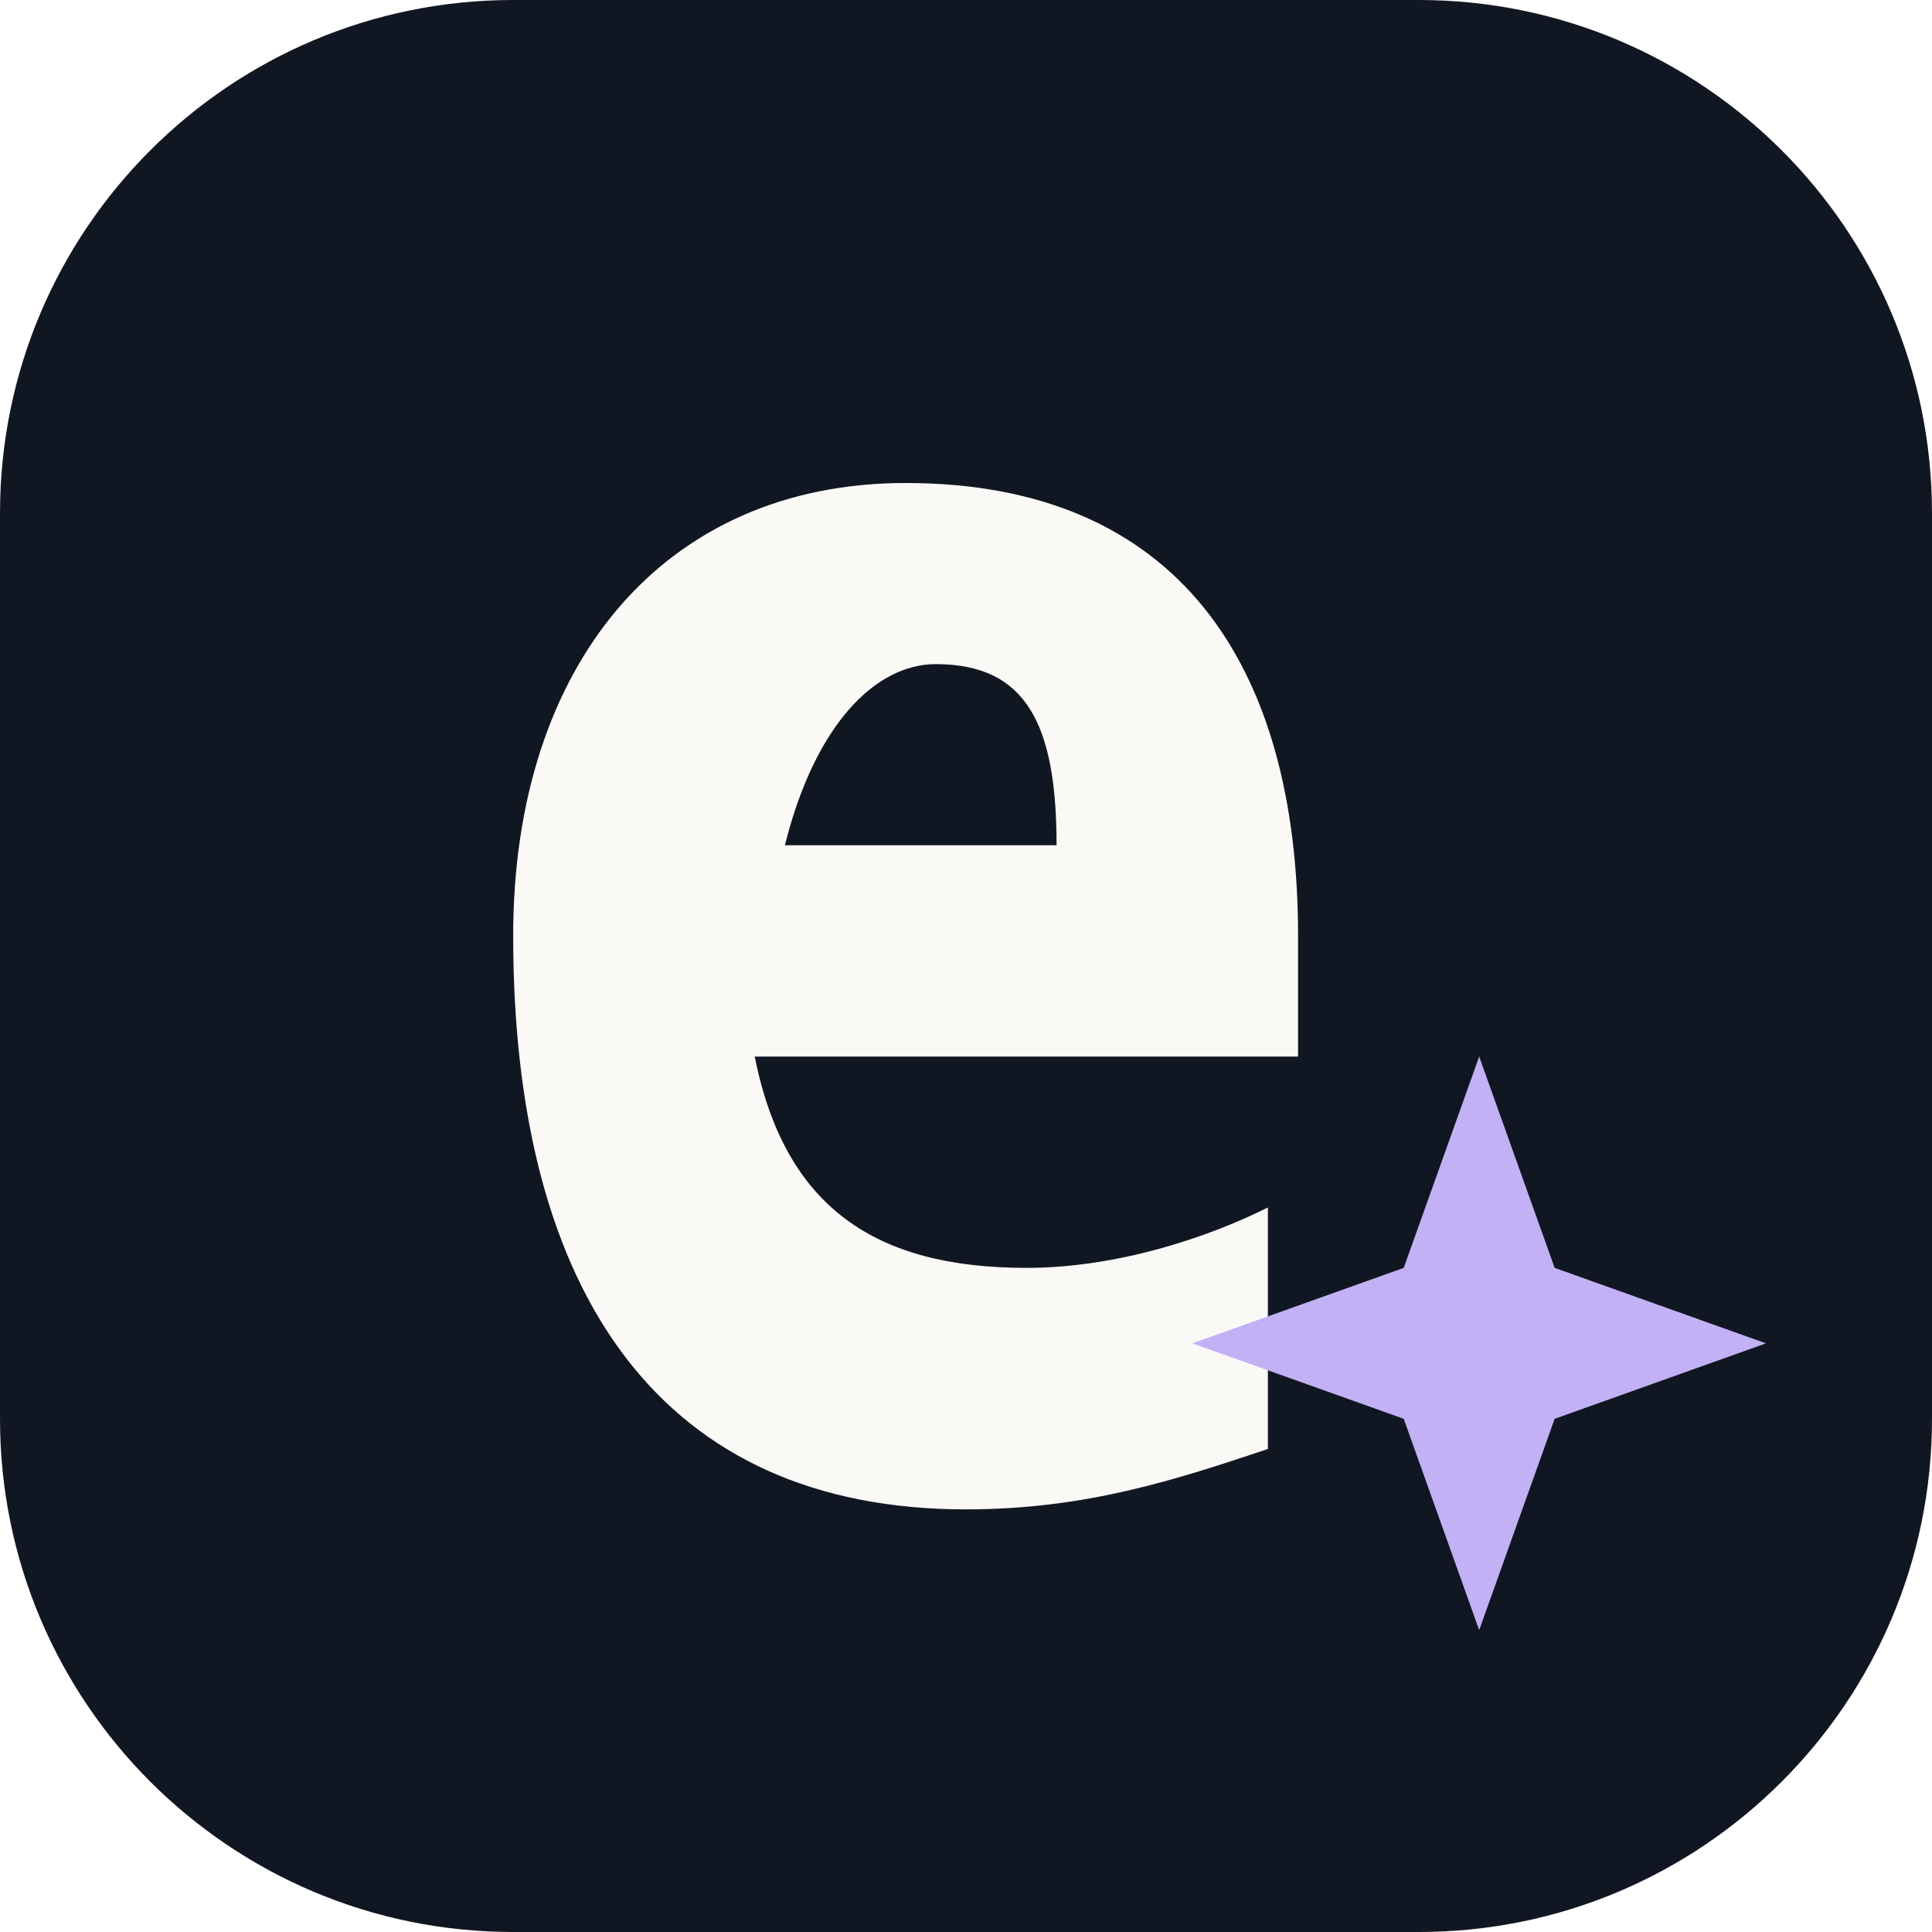
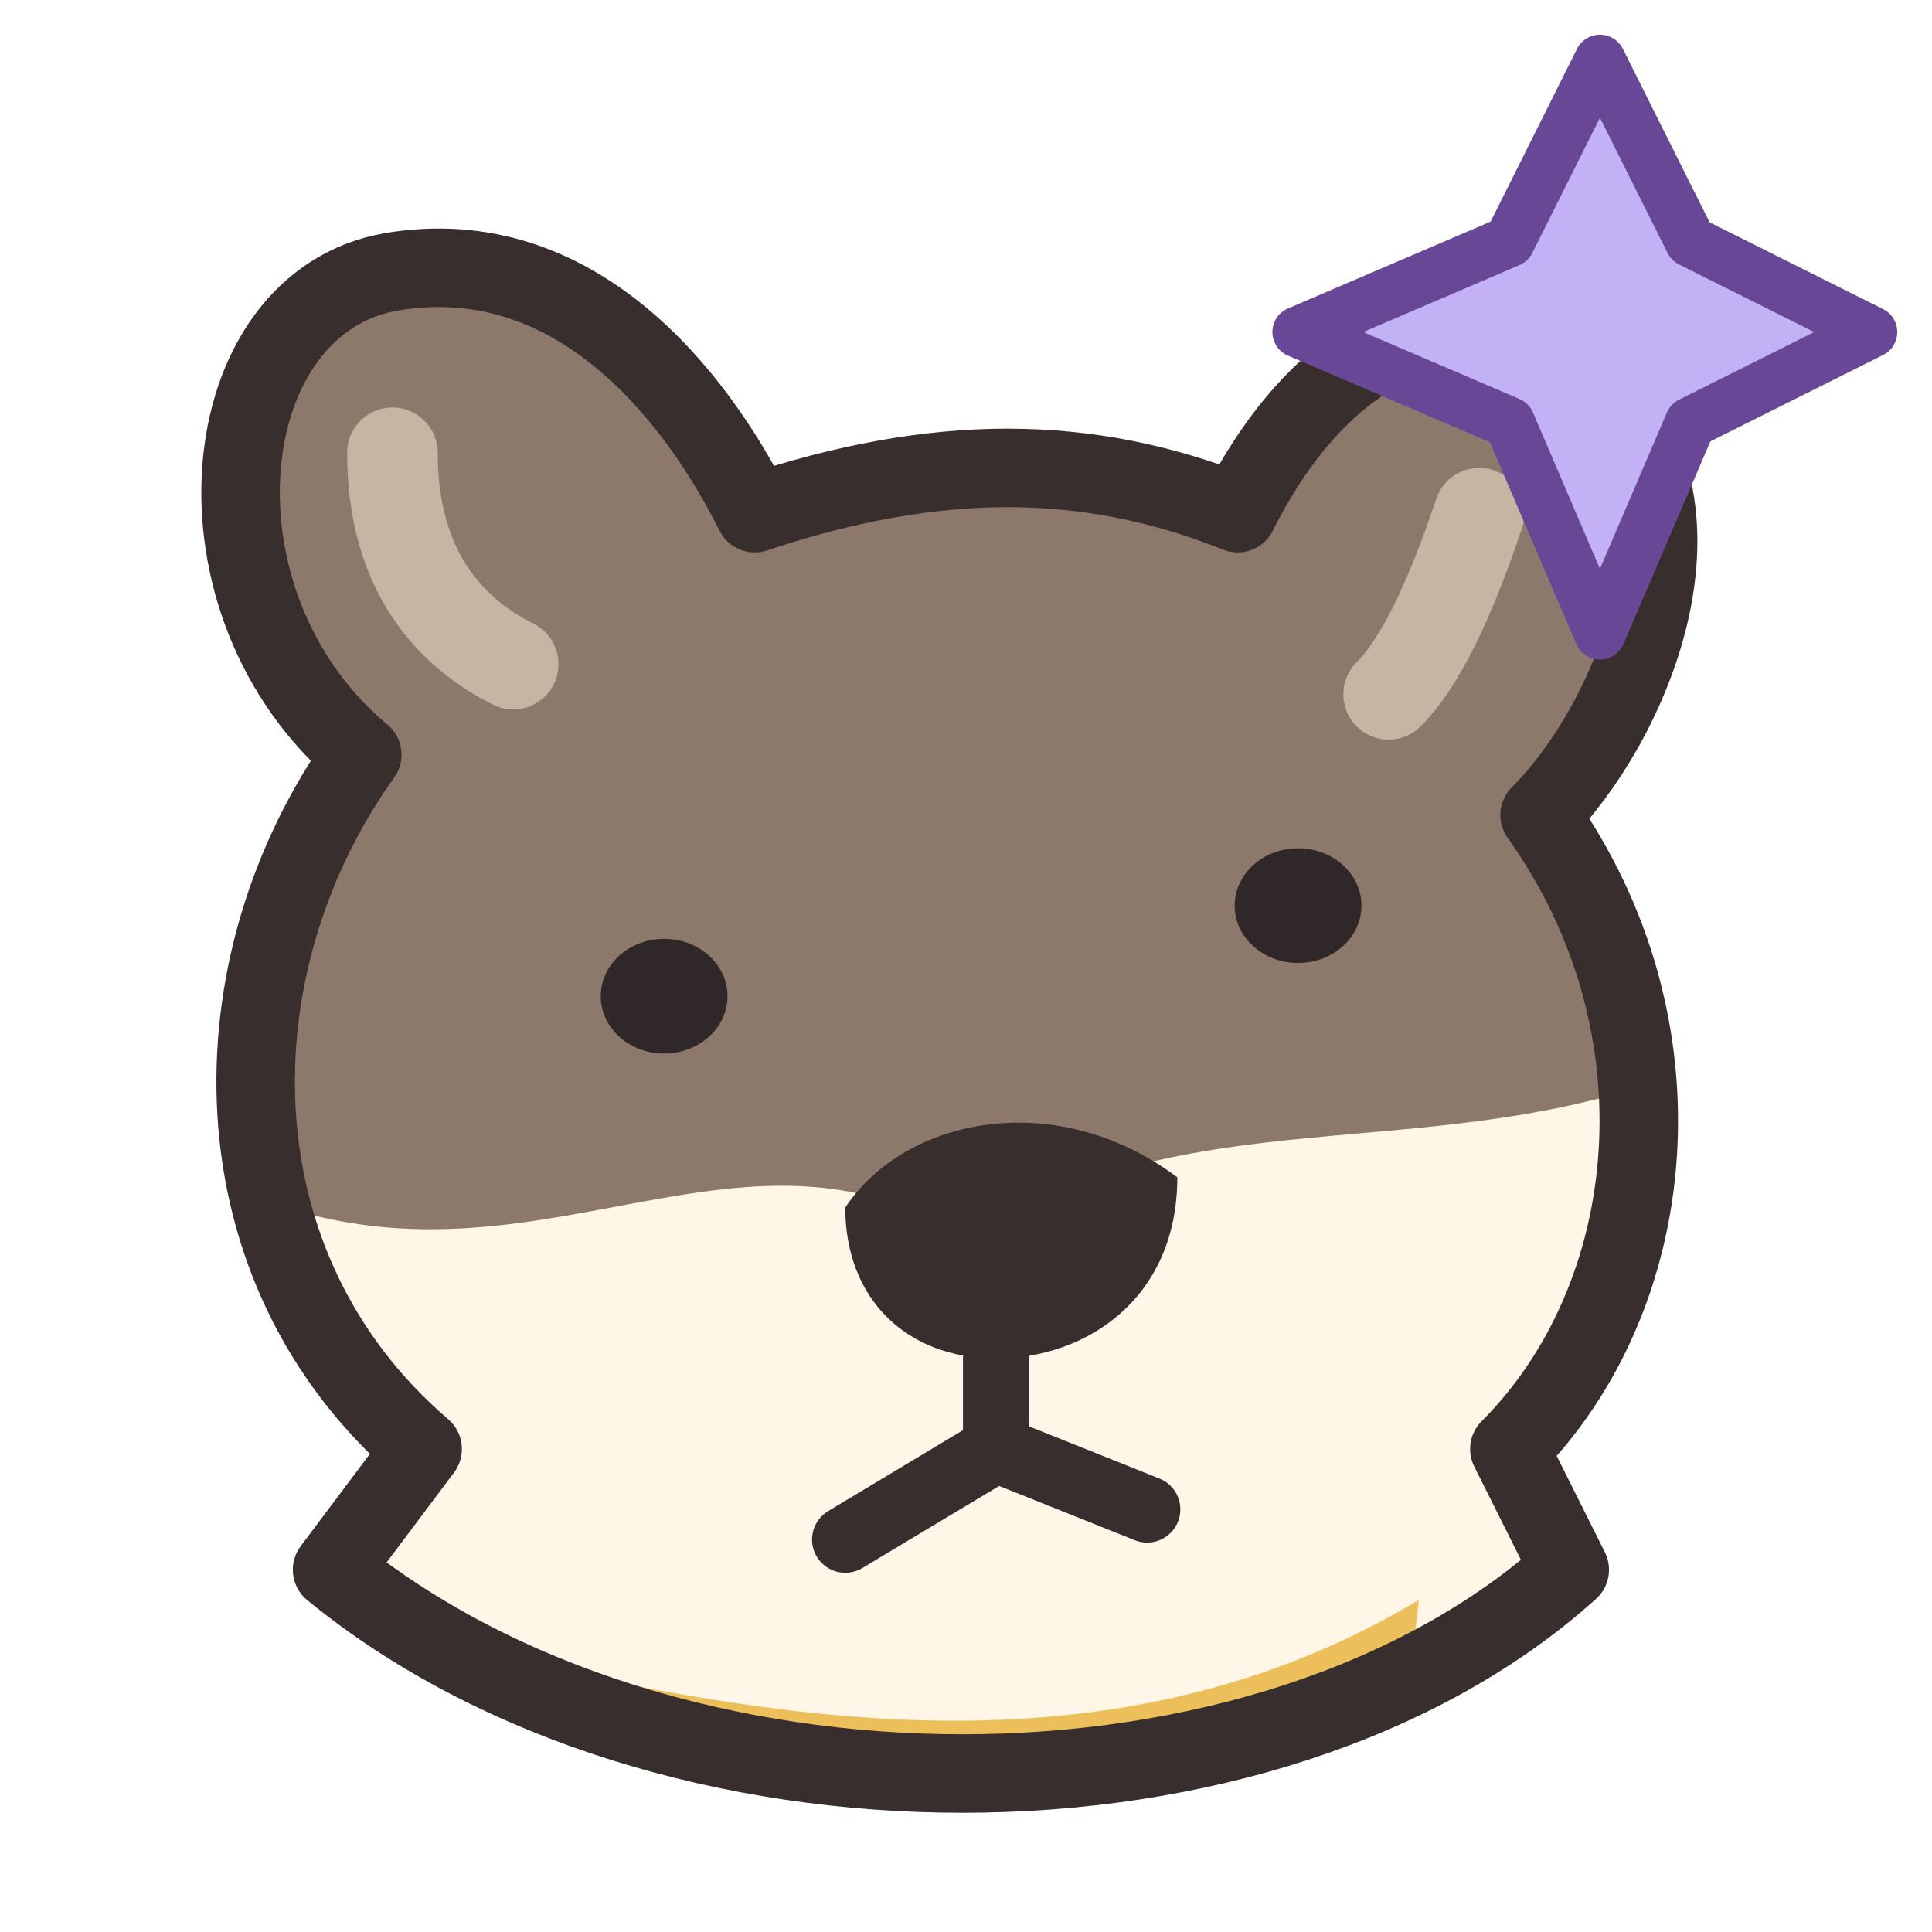
- <svg xmlns="http://www.w3.org/2000/svg" viewBox="0 0 64 64">
-   <rect width="64" height="64" rx="17" fill="#111722" />
-   <path d="M17 31c0-9 5-15 13-15 9 0 13 6 13 15v4H25c1 5 4 7 9 7 3 0 6-1 8-2v8c-3 1-6 2-10 2-10 0-15-7-15-19Zm9-3h9c0-4-1-6-4-6-2 0-4 2-5 6Z" fill="#faf9f6" />
-   <path d="m49 35 2.5 7 7 2.5-7 2.5-2.5 7-2.5-7-7-2.5 7-2.5Z" fill="#c2b1f5" />
+ <svg xmlns="http://www.w3.org/2000/svg" viewBox="0 0 64 64" fill="none">
+   <defs>
+     <path id="marten" d="M12 25C6 20 7 10 13 9C19 8 23 13 25 17C31 15 36 15 41 17C44 11 49 9 53 13C57 17 54 24 51 27C56 34 55 43 50 48L52 52C42 61 22 61 11 52L14 48C7 42 7 32 12 25Z" />
+     <clipPath id="face">
+       <use href="#marten" />
+     </clipPath>
+   </defs>
+   <use href="#marten" fill="#8d796c" />
+   <g clip-path="url(#face)">
+     <path d="M7 39C17 44 24 36 32 41C40 36 48 39 57 35V61H7V39Z" fill="#fff6e7" />
+     <path d="M17 55C26 57 37 59 47 53L46 62H19L17 55Z" fill="#edbf5b" />
+   </g>
+   <use href="#marten" stroke="#382e2d" stroke-width="2.6" stroke-linejoin="round" />
+   <path d="M13 15C13 19 15 21 17 22M49 17C48 20 47 22 46 23" stroke="#c7b4a2" stroke-width="3" stroke-linecap="round" />
+   <ellipse cx="22" cy="33" rx="2.1" ry="1.9" fill="#302728" />
+   <ellipse cx="43" cy="30" rx="2.1" ry="1.9" fill="#302728" />
+   <path d="M28 40C30 37 35 36 39 39C39 43 36 45 33 45C30 45 28 43 28 40Z" fill="#382e2d" />
+   <path d="M33 45V48L28 51M33 48L38 50" stroke="#382e2d" stroke-width="2.2" stroke-linecap="round" stroke-linejoin="round" />
+   <path d="M53 2L56 8L62 11L56 14L53 21L50 14L43 11L50 8L53 2Z" fill="#c2b1f5" stroke="#684797" stroke-width="1.7" stroke-linejoin="round" />
</svg>
